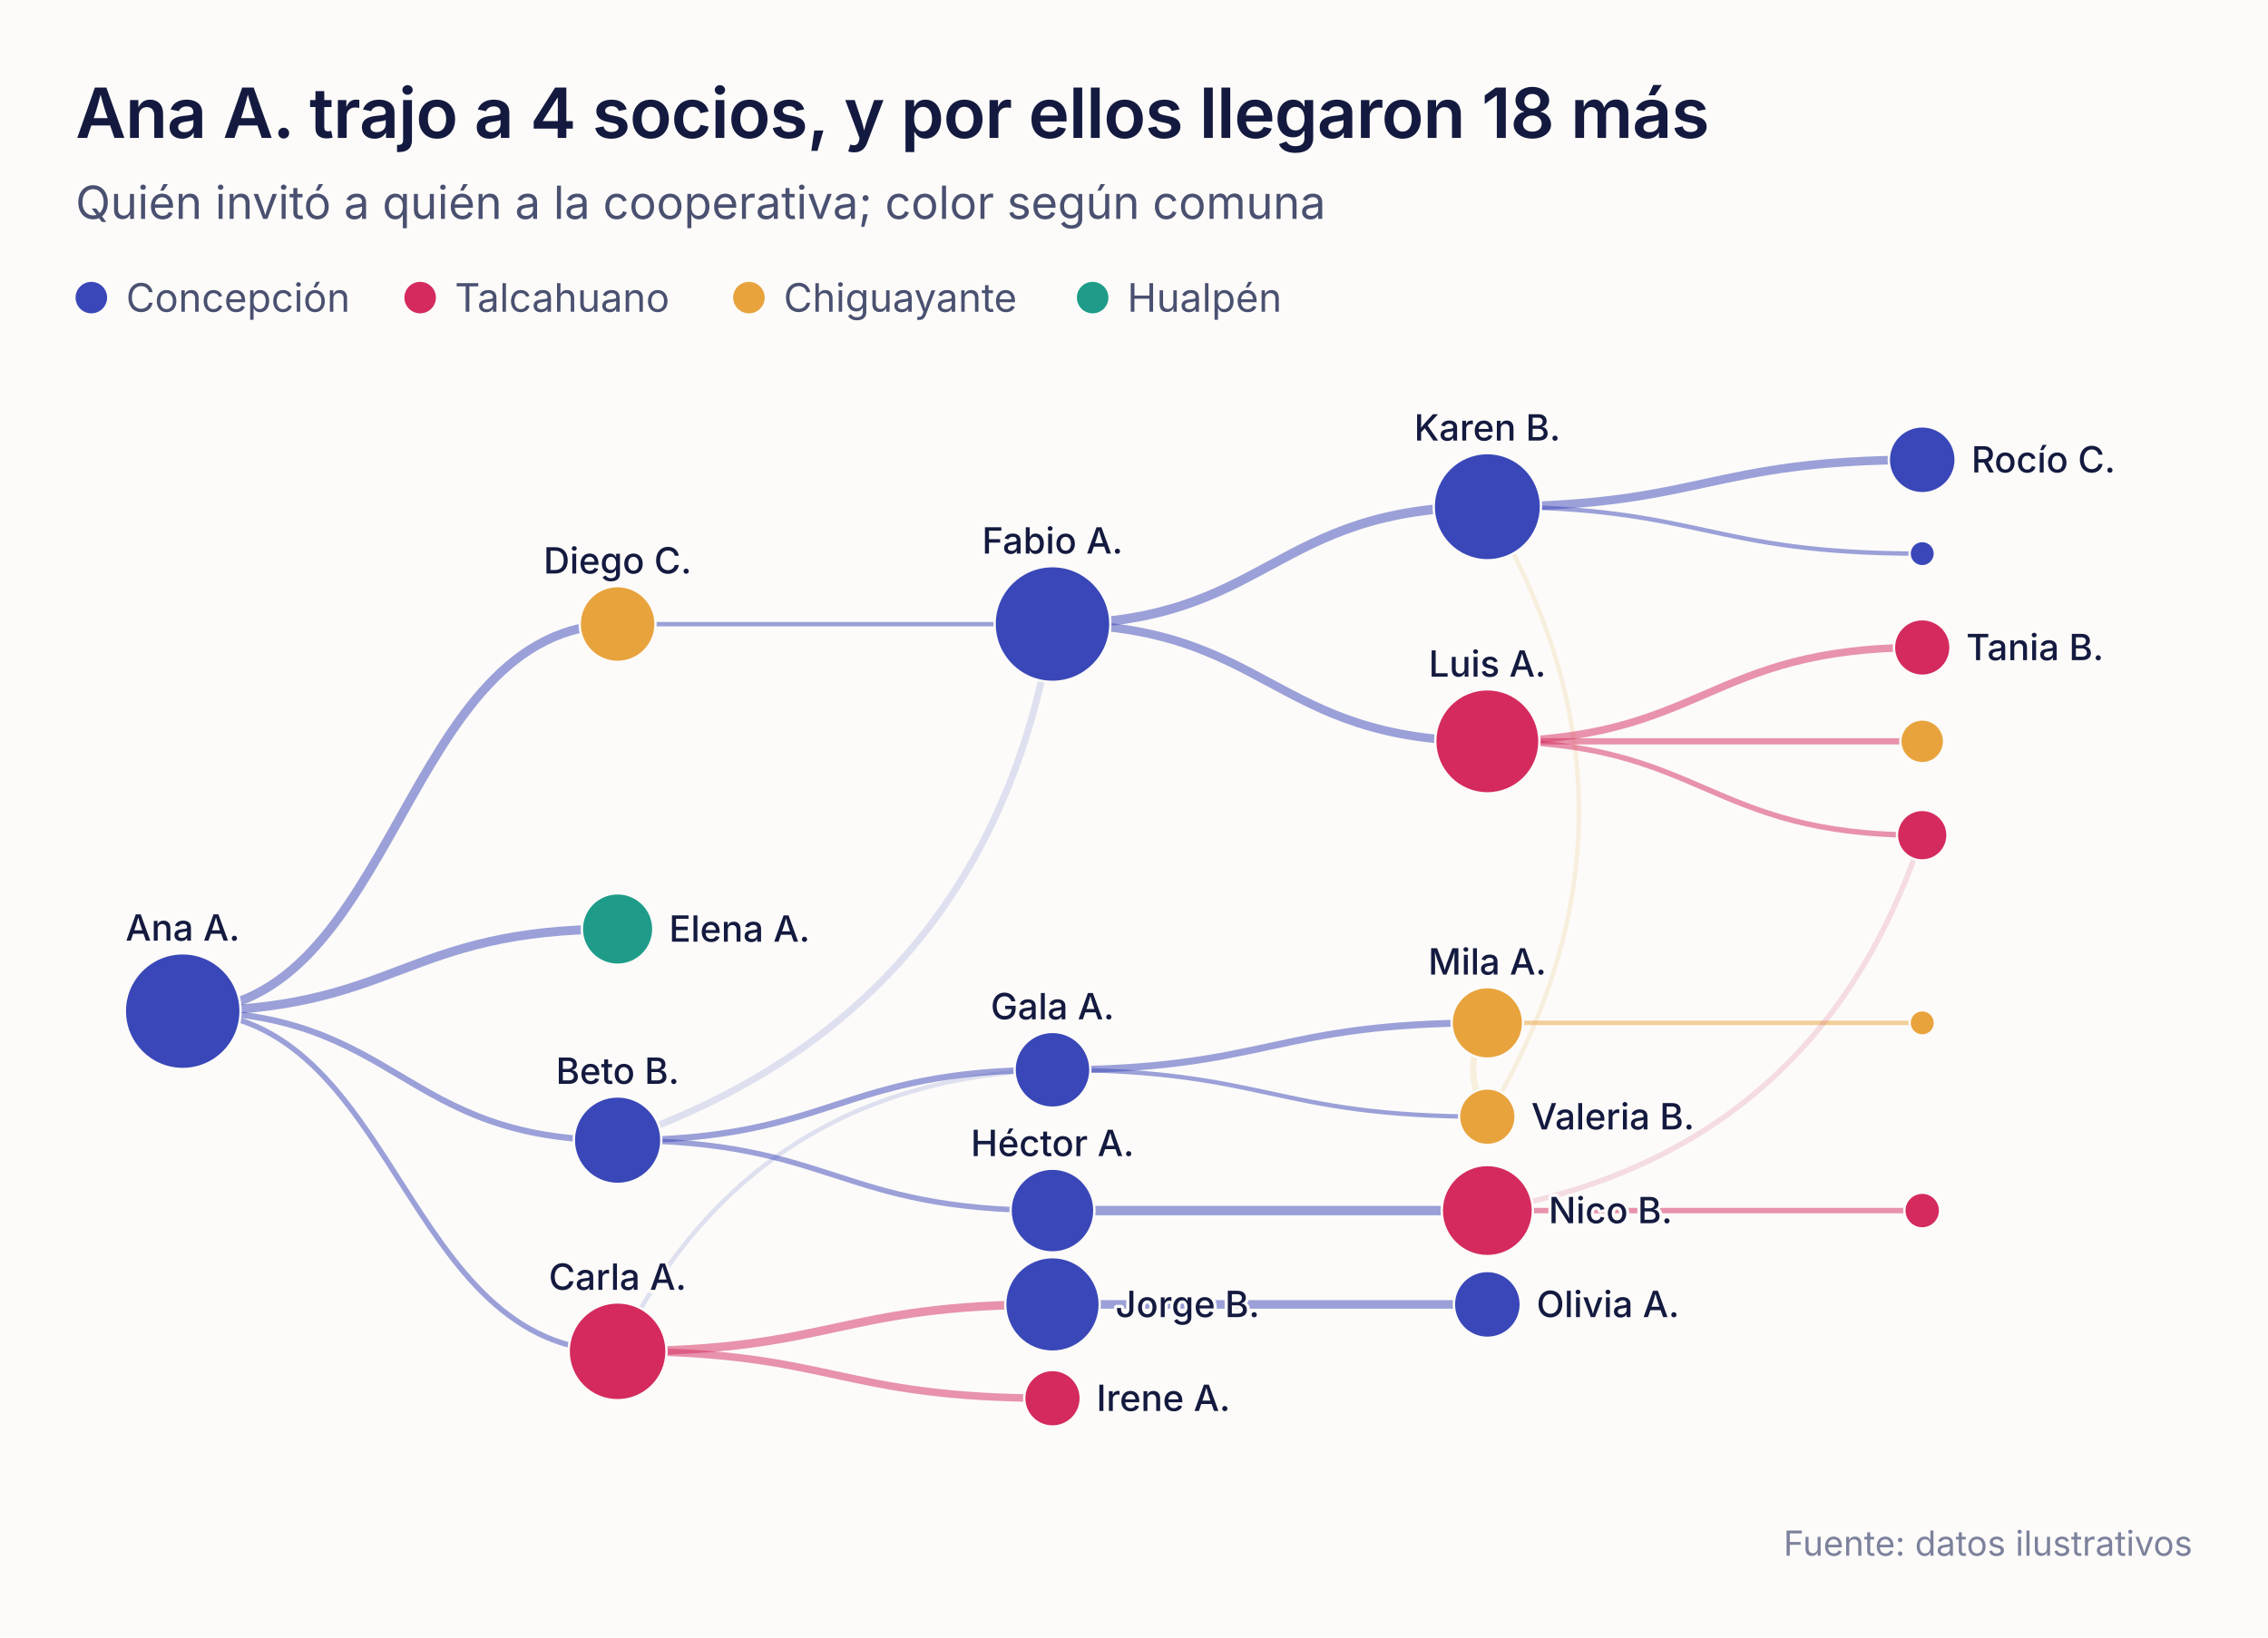
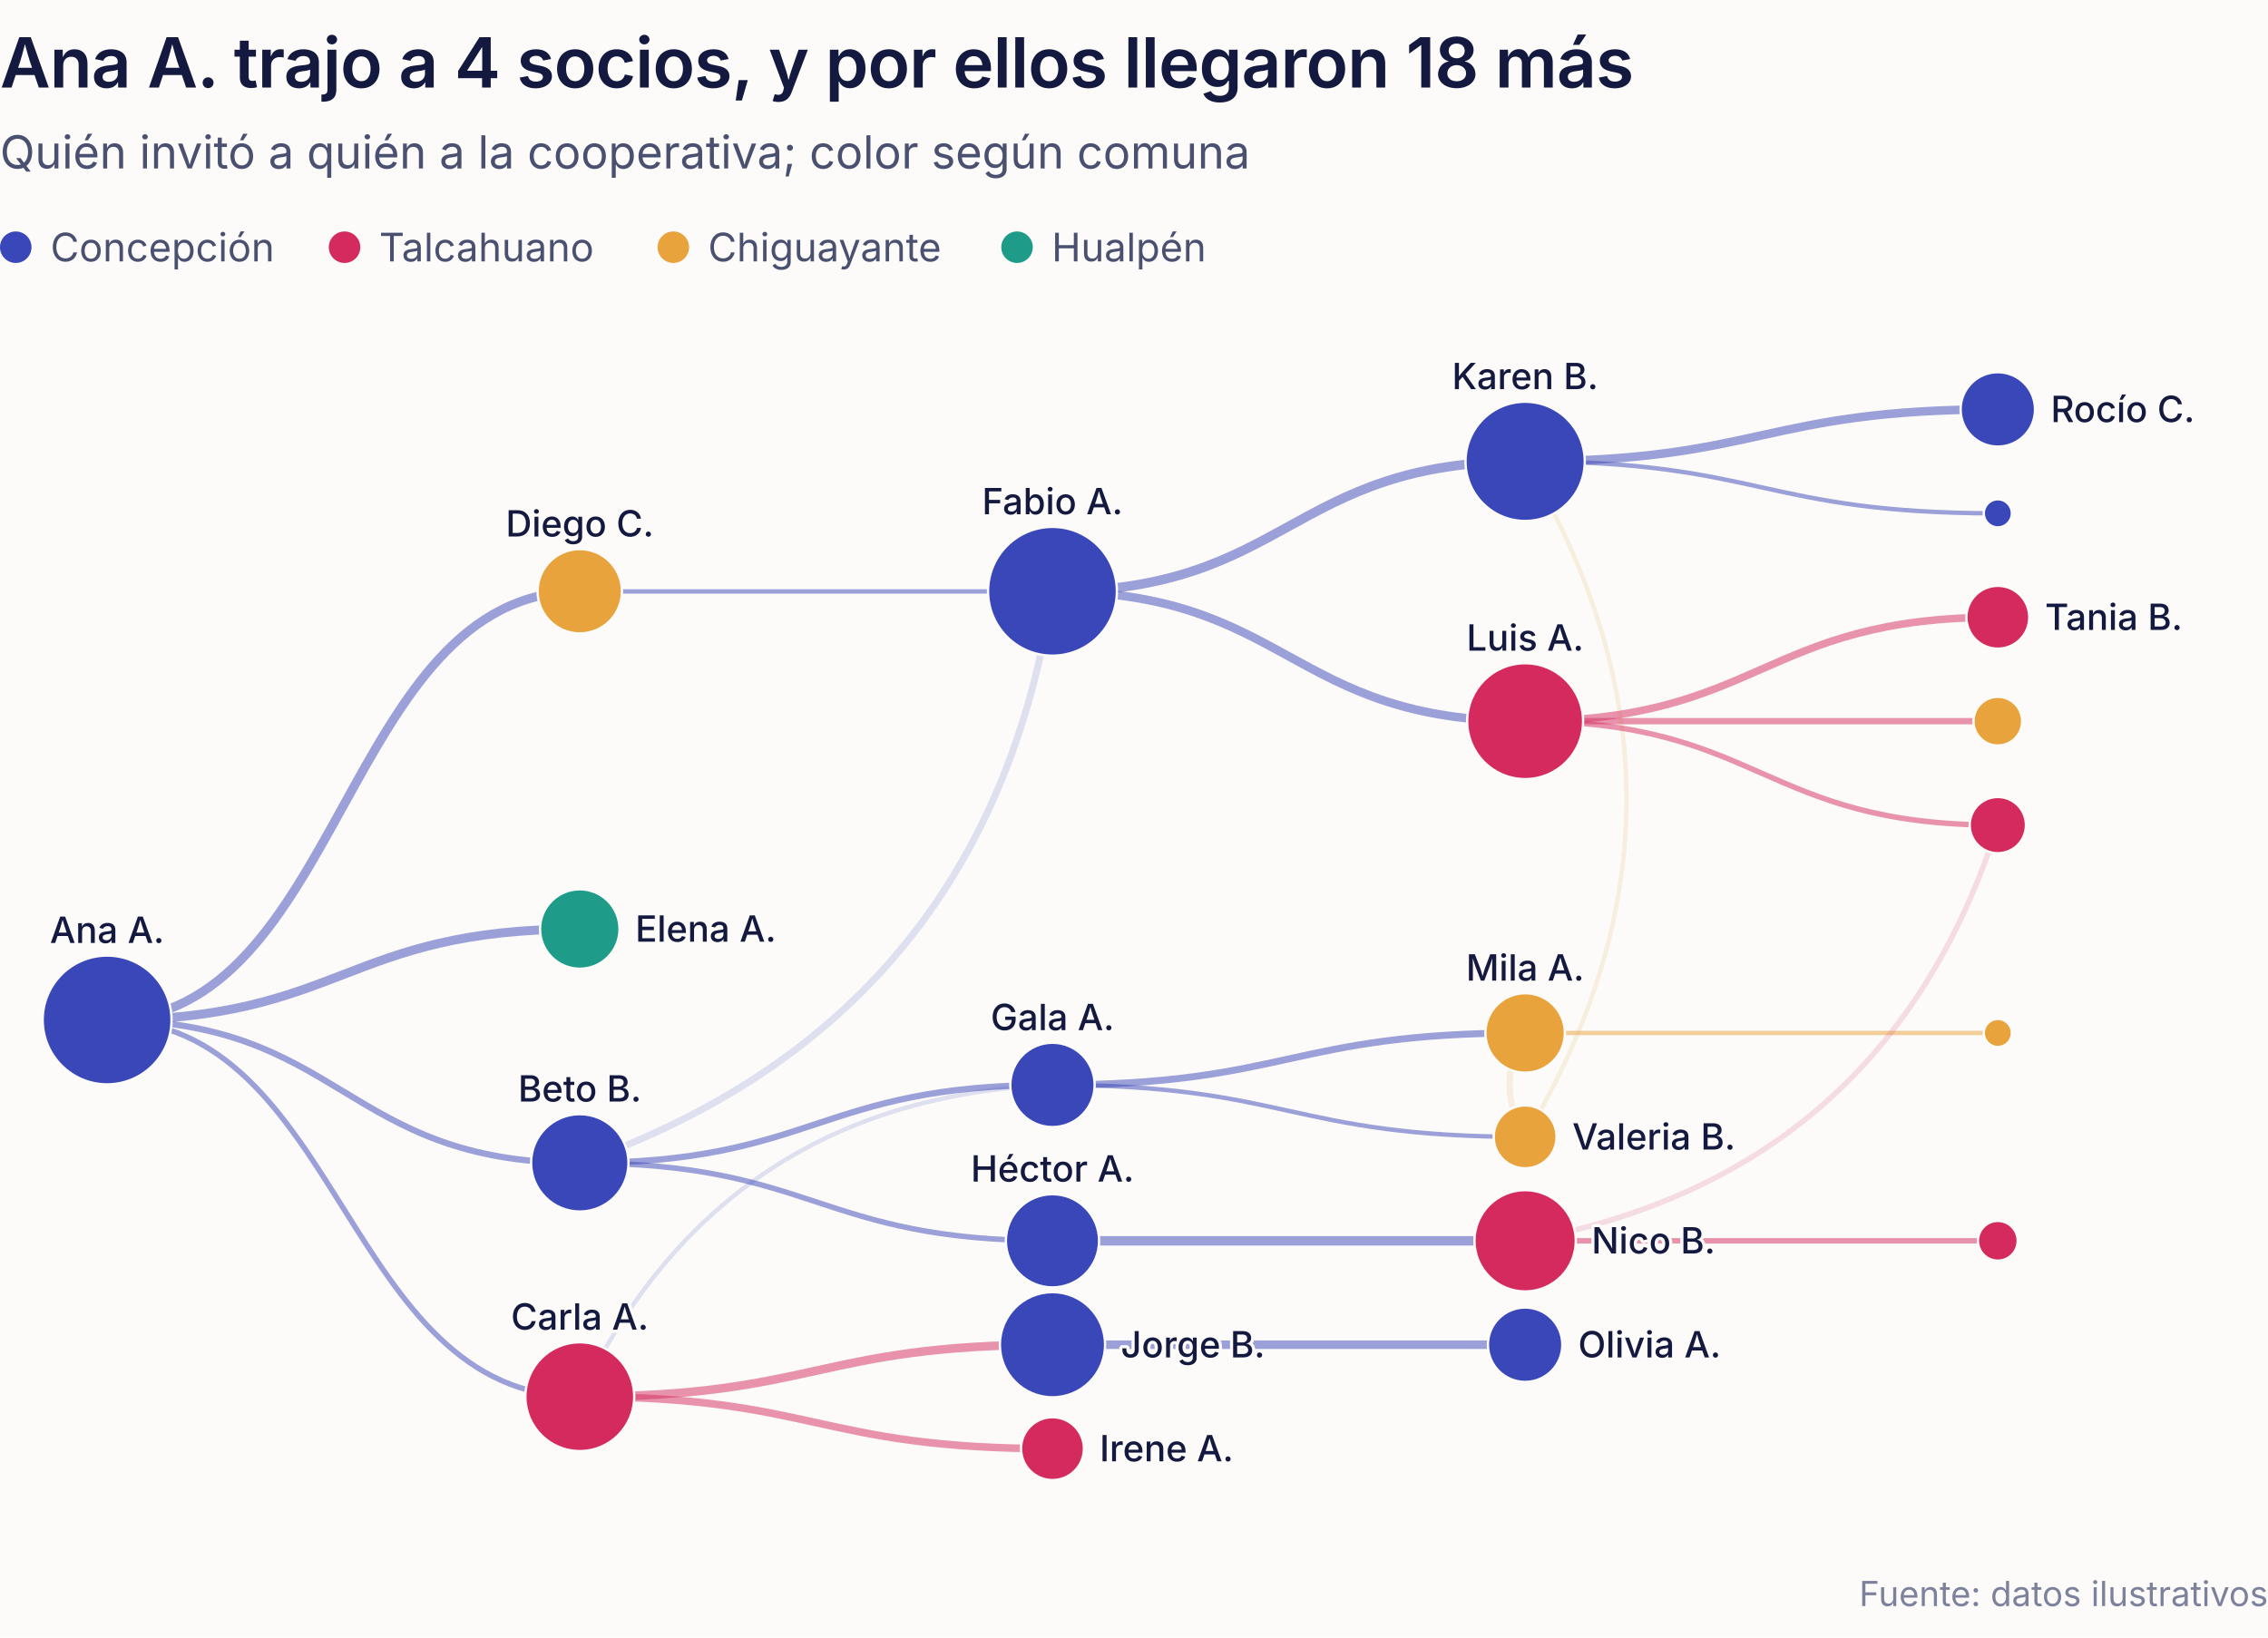
- <svg xmlns="http://www.w3.org/2000/svg" viewBox="0 0 720 520" width="720" height="520" role="img" aria-label="Ana A. trajo a 4 socios, y por ellos llegaron 18 más" aria-describedby="pasuoz16-d" font-family="'Mozilla Text', 'Inter', system-ui, -apple-system, 'Segoe UI', Roboto, sans-serif" class="pa-chart" data-pa-type="network" data-pa-mode="light" data-pa-lang="es" data-pa-top="88" style="max-width:100%;height:auto;font-variant-numeric:lining-nums">
+ <svg xmlns="http://www.w3.org/2000/svg" viewBox="0 0 720 520" width="720" height="520" role="img" aria-label="Ana A. trajo a 4 socios, y por ellos llegaron 18 más" aria-describedby="pasuoz16-d" font-family="'Mozilla Text', 'Inter', system-ui, -apple-system, 'Segoe UI', Roboto, sans-serif" class="pa-chart" data-pa-type="network" data-pa-mode="light" data-pa-lang="es" data-pa-top="72" style="max-width:100%;height:auto;font-variant-numeric:lining-nums">
  <style>.pa-m{transition:opacity .15s ease}.pa-focus .pa-m{opacity:.28}.pa-focus .pa-m.pa-on{opacity:1}@media (prefers-reduced-motion:reduce){.pa-m{transition:none}}.pa-chart:focus-visible{outline:2px solid #3A47B8;outline-offset:2px}.pa-focus .pa-net .pa-m{opacity:.12}.pa-focus .pa-net .pa-m.pa-on{opacity:1}</style>
  <rect width="720" height="520" fill="#FCFBF9" />
  <g class="pa-header">
-     <text x="24" y="43.8" fill="#141A3F" font-size="22" font-weight="600" letter-spacing="-0.01em">Ana A. trajo a 4 socios, y por ellos llegaron 18 más</text>
-     <text x="24" y="69.5" fill="#4A5070" font-size="14.5">Quién invitó a quién a la cooperativa; color según comuna</text>
+     <text x="0" y="27.8" fill="#141A3F" font-size="22" font-weight="600" letter-spacing="-0.01em">Ana A. trajo a 4 socios, y por ellos llegaron 18 más</text>
+     <text x="0" y="53.5" fill="#4A5070" font-size="14.5">Quién invitó a quién a la cooperativa; color según comuna</text>
    <g class="pa-legend">
      <g class="pa-key" data-color="#3A47B8" data-value="Concepción" style="cursor:pointer">
-         <rect x="21" y="85" width="94.38" height="19" rx="4" fill="transparent" />
-         <circle cx="29" cy="94.5" r="5" fill="#3A47B8" />
-         <text x="40" y="99" fill="#4A5070" font-size="12.5">Concepción</text>
+         <rect x="-3" y="69" width="94.38" height="19" rx="4" fill="transparent" />
+         <circle cx="5" cy="78.5" r="5" fill="#3A47B8" />
+         <text x="16" y="83" fill="#4A5070" font-size="12.5">Concepción</text>
      </g>
      <g class="pa-key" data-color="#D42A5E" data-value="Talcahuano" style="cursor:pointer">
-         <rect x="125.38" y="85" width="94.38" height="19" rx="4" fill="transparent" />
-         <circle cx="133.38" cy="94.5" r="5" fill="#D42A5E" />
-         <text x="144.38" y="99" fill="#4A5070" font-size="12.5">Talcahuano</text>
+         <rect x="101.38" y="69" width="94.38" height="19" rx="4" fill="transparent" />
+         <circle cx="109.38" cy="78.5" r="5" fill="#D42A5E" />
+         <text x="120.38" y="83" fill="#4A5070" font-size="12.5">Talcahuano</text>
      </g>
      <g class="pa-key" data-color="#E8A33D" data-value="Chiguayante" style="cursor:pointer">
-         <rect x="229.76" y="85" width="99.11" height="19" rx="4" fill="transparent" />
-         <circle cx="237.76" cy="94.5" r="5" fill="#E8A33D" />
-         <text x="248.76" y="99" fill="#4A5070" font-size="12.5">Chiguayante</text>
+         <rect x="205.76" y="69" width="99.11" height="19" rx="4" fill="transparent" />
+         <circle cx="213.76" cy="78.5" r="5" fill="#E8A33D" />
+         <text x="224.76" y="83" fill="#4A5070" font-size="12.5">Chiguayante</text>
      </g>
      <g class="pa-key" data-color="#1E9C89" data-value="Hualpén" style="cursor:pointer">
-         <rect x="338.87" y="85" width="73.12" height="19" rx="4" fill="transparent" />
-         <circle cx="346.87" cy="94.5" r="5" fill="#1E9C89" />
-         <text x="357.87" y="99" fill="#4A5070" font-size="12.5">Hualpén</text>
+         <rect x="314.87" y="69" width="73.12" height="19" rx="4" fill="transparent" />
+         <circle cx="322.87" cy="78.5" r="5" fill="#1E9C89" />
+         <text x="333.87" y="83" fill="#4A5070" font-size="12.5">Hualpén</text>
      </g>
    </g>
  </g>
  <g class="pa-body">
    <g class="pa-net" data-layout="tree">
      <g class="pa-links" fill="none" stroke-linecap="round" stroke-opacity="0.5" stroke-width="1">
-         <path class="pa-m" d="M472.2,160.9C541.2,160.9 541.2,175.8 610.2,175.8" stroke="#3A47B8" stroke-width="1.4" data-s="Karen B." data-t="Pedro B." data-tip="Karen B. — Pedro B. 1" />
-         <path class="pa-m" d="M472.2,324.8C541.2,324.8 541.2,324.8 610.2,324.8" stroke="#E8A33D" stroke-width="1.4" data-s="Mila A." data-t="Ulises A." data-tip="Mila A. — Ulises A. 1" />
-         <path class="pa-m" d="M334.1,339.7C403.1,339.7 403.1,354.6 472.2,354.6" stroke="#3A47B8" stroke-width="1.4" data-s="Gala A." data-t="Valeria B." data-tip="Gala A. — Valeria B. 1" />
-         <path class="pa-m" d="M472.2,354.6Q530.3,257.8 472.2,160.9" stroke="#E8A33D" stroke-opacity="0.15" stroke-width="1.4" data-s="Valeria B." data-t="Karen B." data-tip="Valeria B. — Karen B. 1" />
-         <path class="pa-m" d="M334.1,339.7Q238.3,343 196.1,429.1" stroke="#3A47B8" stroke-opacity="0.15" stroke-width="1.4" data-s="Gala A." data-t="Carla A." data-tip="Gala A. — Carla A. 1" />
-         <path class="pa-m" d="M334.1,198.2C265.1,198.2 265.1,198.2 196.1,198.2" stroke="#3A47B8" stroke-width="1.4" data-s="Fabio A." data-t="Diego C." data-tip="Fabio A. — Diego C. 1" />
-         <path class="pa-m" d="M58,321.1C127,321.1 127,429.1 196.1,429.1" stroke="#3A47B8" stroke-width="1.73" data-s="Ana A." data-t="Carla A." data-tip="Ana A. — Carla A. 2" />
-         <path class="pa-m" d="M196.1,362.1C265.1,362.1 265.1,384.4 334.1,384.4" stroke="#3A47B8" stroke-width="1.73" data-s="Beto B." data-t="Héctor A." data-tip="Beto B. — Héctor A. 2" />
-         <path class="pa-m" d="M472.2,384.4C541.2,384.4 541.2,384.4 610.2,384.4" stroke="#D42A5E" stroke-width="1.73" data-s="Nico B." data-t="Walter C." data-tip="Nico B. — Walter C. 2" />
-         <path class="pa-m" d="M472.2,384.4Q577,366.2 610.2,265.2" stroke="#D42A5E" stroke-opacity="0.15" stroke-width="1.73" data-s="Nico B." data-t="Ximena A." data-tip="Nico B. — Ximena A. 2" />
-         <path class="pa-m" d="M472.2,235.4C541.2,235.4 541.2,265.2 610.2,265.2" stroke="#D42A5E" stroke-width="1.73" data-s="Luis A." data-t="Ximena A." data-tip="Luis A. — Ximena A. 2" />
-         <path class="pa-m" d="M58,321.1C127,321.1 127,362.1 196.1,362.1" stroke="#3A47B8" stroke-width="1.99" data-s="Ana A." data-t="Beto B." data-tip="Ana A. — Beto B. 3" />
-         <path class="pa-m" d="M196.1,362.1C265.1,362.1 265.1,339.7 334.1,339.7" stroke="#3A47B8" stroke-width="1.99" data-s="Beto B." data-t="Gala A." data-tip="Beto B. — Gala A. 3" />
-         <path class="pa-m" d="M472.2,235.4C541.2,235.4 541.2,235.4 610.2,235.4" stroke="#D42A5E" stroke-width="1.99" data-s="Luis A." data-t="Samuel B." data-tip="Luis A. — Samuel B. 3" />
-         <path class="pa-m" d="M472.2,324.8Q463.2,339.7 472.2,354.6" stroke="#E8A33D" stroke-opacity="0.15" stroke-width="1.99" data-s="Mila A." data-t="Valeria B." data-tip="Mila A. — Valeria B. 3" />
-         <path class="pa-m" d="M196.1,362.1Q314.3,321.5 334.1,198.2" stroke="#3A47B8" stroke-opacity="0.15" stroke-width="2.2" data-s="Beto B." data-t="Fabio A." data-tip="Beto B. — Fabio A. 4" />
-         <path class="pa-m" d="M334.1,339.7C403.1,339.7 403.1,324.8 472.2,324.8" stroke="#3A47B8" stroke-width="2.2" data-s="Gala A." data-t="Mila A." data-tip="Gala A. — Mila A. 4" />
-         <path class="pa-m" d="M196.1,429.1C265.1,429.1 265.1,444 334.1,444" stroke="#D42A5E" stroke-width="2.39" data-s="Carla A." data-t="Irene A." data-tip="Carla A. — Irene A. 5" />
-         <path class="pa-m" d="M472.2,235.4C541.2,235.4 541.2,205.6 610.2,205.6" stroke="#D42A5E" stroke-width="2.39" data-s="Luis A." data-t="Tania B." data-tip="Luis A. — Tania B. 5" />
-         <path class="pa-m" d="M196.1,429.1C265.1,429.1 265.1,414.2 334.1,414.2" stroke="#D42A5E" stroke-width="2.72" data-s="Carla A." data-t="Jorge B." data-tip="Carla A. — Jorge B. 7" />
-         <path class="pa-m" d="M334.1,198.2C403.1,198.2 403.1,235.4 472.2,235.4" stroke="#3A47B8" stroke-width="2.72" data-s="Fabio A." data-t="Luis A." data-tip="Fabio A. — Luis A. 7" />
-         <path class="pa-m" d="M334.1,414.2C403.1,414.2 403.1,414.2 472.2,414.2" stroke="#3A47B8" stroke-width="2.72" data-s="Jorge B." data-t="Olivia A." data-tip="Jorge B. — Olivia A. 7" />
-         <path class="pa-m" d="M472.2,160.9C541.2,160.9 541.2,146 610.2,146" stroke="#3A47B8" stroke-width="2.72" data-s="Karen B." data-t="Rocío C." data-tip="Karen B. — Rocío C. 7" />
-         <path class="pa-m" d="M58,321.1C127,321.1 127,198.2 196.1,198.2" stroke="#3A47B8" stroke-width="2.86" data-s="Ana A." data-t="Diego C." data-tip="Ana A. — Diego C. 8" />
-         <path class="pa-m" d="M58,321.1C127,321.1 127,295 196.1,295" stroke="#3A47B8" stroke-width="2.86" data-s="Ana A." data-t="Elena A." data-tip="Ana A. — Elena A. 8" />
-         <path class="pa-m" d="M334.1,198.2C403.1,198.2 403.1,160.9 472.2,160.9" stroke="#3A47B8" stroke-width="3" data-s="Fabio A." data-t="Karen B." data-tip="Fabio A. — Karen B. 9" />
-         <path class="pa-m" d="M334.1,384.4C403.1,384.4 403.1,384.4 472.2,384.4" stroke="#3A47B8" stroke-width="3" data-s="Héctor A." data-t="Nico B." data-tip="Héctor A. — Nico B. 9" />
+         <path class="pa-m" d="M484.2,146.5C559.2,146.5 559.2,163 634.2,163" stroke="#3A47B8" stroke-width="1.4" data-s="Karen B." data-t="Pedro B." data-tip="Karen B. — Pedro B. 1" />
+         <path class="pa-m" d="M484.2,328C559.2,328 559.2,328 634.2,328" stroke="#E8A33D" stroke-width="1.4" data-s="Mila A." data-t="Ulises A." data-tip="Mila A. — Ulises A. 1" />
+         <path class="pa-m" d="M334.1,344.5C409.1,344.5 409.1,361 484.2,361" stroke="#3A47B8" stroke-width="1.4" data-s="Gala A." data-t="Valeria B." data-tip="Gala A. — Valeria B. 1" />
+         <path class="pa-m" d="M484.2,361Q548.5,253.8 484.2,146.5" stroke="#E8A33D" stroke-opacity="0.15" stroke-width="1.4" data-s="Valeria B." data-t="Karen B." data-tip="Valeria B. — Karen B. 1" />
+         <path class="pa-m" d="M334.1,344.5Q229.4,349 184.1,443.5" stroke="#3A47B8" stroke-opacity="0.15" stroke-width="1.4" data-s="Gala A." data-t="Carla A." data-tip="Gala A. — Carla A. 1" />
+         <path class="pa-m" d="M334.1,187.8C259.1,187.8 259.1,187.8 184.1,187.8" stroke="#3A47B8" stroke-width="1.4" data-s="Fabio A." data-t="Diego C." data-tip="Fabio A. — Diego C. 1" />
+         <path class="pa-m" d="M34,323.9C109,323.9 109,443.5 184.1,443.5" stroke="#3A47B8" stroke-width="1.73" data-s="Ana A." data-t="Carla A." data-tip="Ana A. — Carla A. 2" />
+         <path class="pa-m" d="M184.1,369.3C259.1,369.3 259.1,394 334.1,394" stroke="#3A47B8" stroke-width="1.73" data-s="Beto B." data-t="Héctor A." data-tip="Beto B. — Héctor A. 2" />
+         <path class="pa-m" d="M484.2,394C559.2,394 559.2,394 634.2,394" stroke="#D42A5E" stroke-width="1.73" data-s="Nico B." data-t="Walter C." data-tip="Nico B. — Walter C. 2" />
+         <path class="pa-m" d="M484.2,394Q598.8,373 634.2,262" stroke="#D42A5E" stroke-opacity="0.15" stroke-width="1.73" data-s="Nico B." data-t="Ximena A." data-tip="Nico B. — Ximena A. 2" />
+         <path class="pa-m" d="M484.2,229C559.2,229 559.2,262 634.2,262" stroke="#D42A5E" stroke-width="1.73" data-s="Luis A." data-t="Ximena A." data-tip="Luis A. — Ximena A. 2" />
+         <path class="pa-m" d="M34,323.9C109,323.9 109,369.3 184.1,369.3" stroke="#3A47B8" stroke-width="1.99" data-s="Ana A." data-t="Beto B." data-tip="Ana A. — Beto B. 3" />
+         <path class="pa-m" d="M184.1,369.3C259.1,369.3 259.1,344.5 334.1,344.5" stroke="#3A47B8" stroke-width="1.99" data-s="Beto B." data-t="Gala A." data-tip="Beto B. — Gala A. 3" />
+         <path class="pa-m" d="M484.2,229C559.2,229 559.2,229 634.2,229" stroke="#D42A5E" stroke-width="1.99" data-s="Luis A." data-t="Samuel B." data-tip="Luis A. — Samuel B. 3" />
+         <path class="pa-m" d="M484.2,328Q474.3,344.5 484.2,361" stroke="#E8A33D" stroke-opacity="0.15" stroke-width="1.99" data-s="Mila A." data-t="Valeria B." data-tip="Mila A. — Valeria B. 3" />
+         <path class="pa-m" d="M184.1,369.3Q313.5,323.5 334.1,187.8" stroke="#3A47B8" stroke-opacity="0.15" stroke-width="2.2" data-s="Beto B." data-t="Fabio A." data-tip="Beto B. — Fabio A. 4" />
+         <path class="pa-m" d="M334.1,344.5C409.1,344.5 409.1,328 484.2,328" stroke="#3A47B8" stroke-width="2.2" data-s="Gala A." data-t="Mila A." data-tip="Gala A. — Mila A. 4" />
+         <path class="pa-m" d="M184.1,443.5C259.1,443.5 259.1,460 334.1,460" stroke="#D42A5E" stroke-width="2.39" data-s="Carla A." data-t="Irene A." data-tip="Carla A. — Irene A. 5" />
+         <path class="pa-m" d="M484.2,229C559.2,229 559.2,196 634.2,196" stroke="#D42A5E" stroke-width="2.39" data-s="Luis A." data-t="Tania B." data-tip="Luis A. — Tania B. 5" />
+         <path class="pa-m" d="M184.1,443.5C259.1,443.5 259.1,427 334.1,427" stroke="#D42A5E" stroke-width="2.72" data-s="Carla A." data-t="Jorge B." data-tip="Carla A. — Jorge B. 7" />
+         <path class="pa-m" d="M334.1,187.8C409.1,187.8 409.1,229 484.2,229" stroke="#3A47B8" stroke-width="2.72" data-s="Fabio A." data-t="Luis A." data-tip="Fabio A. — Luis A. 7" />
+         <path class="pa-m" d="M334.1,427C409.1,427 409.1,427 484.2,427" stroke="#3A47B8" stroke-width="2.72" data-s="Jorge B." data-t="Olivia A." data-tip="Jorge B. — Olivia A. 7" />
+         <path class="pa-m" d="M484.2,146.5C559.2,146.5 559.2,130 634.2,130" stroke="#3A47B8" stroke-width="2.72" data-s="Karen B." data-t="Rocío C." data-tip="Karen B. — Rocío C. 7" />
+         <path class="pa-m" d="M34,323.9C109,323.9 109,187.8 184.1,187.8" stroke="#3A47B8" stroke-width="2.86" data-s="Ana A." data-t="Diego C." data-tip="Ana A. — Diego C. 8" />
+         <path class="pa-m" d="M34,323.9C109,323.9 109,295 184.1,295" stroke="#3A47B8" stroke-width="2.86" data-s="Ana A." data-t="Elena A." data-tip="Ana A. — Elena A. 8" />
+         <path class="pa-m" d="M334.1,187.8C409.1,187.8 409.1,146.5 484.2,146.5" stroke="#3A47B8" stroke-width="3" data-s="Fabio A." data-t="Karen B." data-tip="Fabio A. — Karen B. 9" />
+         <path class="pa-m" d="M334.1,394C409.1,394 409.1,394 484.2,394" stroke="#3A47B8" stroke-width="3" data-s="Héctor A." data-t="Nico B." data-tip="Héctor A. — Nico B. 9" />
      </g>
      <g class="pa-nodes">
-         <circle class="pa-m" cx="58" cy="321.08" r="18.37" fill="#3A47B8" stroke="#FCFBF9" stroke-width="0.75" data-tip="Ana A. Concepción Conexiones: 4 Grado ponderado: 21" data-node="Ana A." style="cursor:pointer" />
-         <circle class="pa-m" cx="334.12" cy="198.15" r="18.37" fill="#3A47B8" stroke="#FCFBF9" stroke-width="0.75" data-tip="Fabio A. Concepción Conexiones: 4 Grado ponderado: 21" data-node="Fabio A." style="cursor:pointer" />
-         <circle class="pa-m" cx="472.17" cy="160.9" r="17.01" fill="#3A47B8" stroke="#FCFBF9" stroke-width="0.75" data-tip="Karen B. Concepción Conexiones: 4 Grado ponderado: 18" data-node="Karen B." style="cursor:pointer" />
-         <circle class="pa-m" cx="472.17" cy="235.4" r="16.53" fill="#D42A5E" stroke="#FCFBF9" stroke-width="0.75" data-tip="Luis A. Talcahuano Conexiones: 4 Grado ponderado: 17" data-node="Luis A." style="cursor:pointer" />
-         <circle class="pa-m" cx="196.06" cy="429.1" r="15.53" fill="#D42A5E" stroke="#FCFBF9" stroke-width="0.75" data-tip="Carla A. Talcahuano Conexiones: 4 Grado ponderado: 15" data-node="Carla A." style="cursor:pointer" />
-         <circle class="pa-m" cx="334.12" cy="414.2" r="15" fill="#3A47B8" stroke="#FCFBF9" stroke-width="0.75" data-tip="Jorge B. Concepción Conexiones: 2 Grado ponderado: 14" data-node="Jorge B." style="cursor:pointer" />
-         <circle class="pa-m" cx="472.17" cy="384.4" r="14.46" fill="#D42A5E" stroke="#FCFBF9" stroke-width="0.75" data-tip="Nico B. Talcahuano Conexiones: 3 Grado ponderado: 13" data-node="Nico B." style="cursor:pointer" />
-         <circle class="pa-m" cx="196.06" cy="362.05" r="13.89" fill="#3A47B8" stroke="#FCFBF9" stroke-width="0.75" data-tip="Beto B. Concepción Conexiones: 4 Grado ponderado: 12" data-node="Beto B." style="cursor:pointer" />
-         <circle class="pa-m" cx="334.12" cy="384.4" r="13.3" fill="#3A47B8" stroke="#FCFBF9" stroke-width="0.75" data-tip="Héctor A. Concepción Conexiones: 2 Grado ponderado: 11" data-node="Héctor A." style="cursor:pointer" />
-         <circle class="pa-m" cx="196.06" cy="198.15" r="12.03" fill="#E8A33D" stroke="#FCFBF9" stroke-width="0.75" data-tip="Diego C. Chiguayante Conexiones: 2 Grado ponderado: 9" data-node="Diego C." style="cursor:pointer" />
-         <circle class="pa-m" cx="334.12" cy="339.7" r="12.03" fill="#3A47B8" stroke="#FCFBF9" stroke-width="0.75" data-tip="Gala A. Concepción Conexiones: 4 Grado ponderado: 9" data-node="Gala A." style="cursor:pointer" />
-         <circle class="pa-m" cx="196.06" cy="295" r="11.34" fill="#1E9C89" stroke="#FCFBF9" stroke-width="0.75" data-tip="Elena A. Hualpén Conexiones: 1 Grado ponderado: 8" data-node="Elena A." style="cursor:pointer" />
-         <circle class="pa-m" cx="472.17" cy="324.8" r="11.34" fill="#E8A33D" stroke="#FCFBF9" stroke-width="0.75" data-tip="Mila A. Chiguayante Conexiones: 3 Grado ponderado: 8" data-node="Mila A." style="cursor:pointer" />
-         <circle class="pa-m" cx="472.17" cy="414.2" r="10.61" fill="#3A47B8" stroke="#FCFBF9" stroke-width="0.75" data-tip="Olivia A. Concepción Conexiones: 1 Grado ponderado: 7" data-node="Olivia A." style="cursor:pointer" />
-         <circle class="pa-m" cx="610.23" cy="146" r="10.61" fill="#3A47B8" stroke="#FCFBF9" stroke-width="0.75" data-tip="Rocío C. Concepción Conexiones: 1 Grado ponderado: 7" data-node="Rocío C." style="cursor:pointer" />
-         <circle class="pa-m" cx="334.12" cy="444" r="8.97" fill="#D42A5E" stroke="#FCFBF9" stroke-width="0.75" data-tip="Irene A. Talcahuano Conexiones: 1 Grado ponderado: 5" data-node="Irene A." style="cursor:pointer" />
-         <circle class="pa-m" cx="610.23" cy="205.6" r="8.97" fill="#D42A5E" stroke="#FCFBF9" stroke-width="0.75" data-tip="Tania B. Talcahuano Conexiones: 1 Grado ponderado: 5" data-node="Tania B." style="cursor:pointer" />
-         <circle class="pa-m" cx="472.17" cy="354.6" r="8.97" fill="#E8A33D" stroke="#FCFBF9" stroke-width="0.75" data-tip="Valeria B. Chiguayante Conexiones: 3 Grado ponderado: 5" data-node="Valeria B." style="cursor:pointer" />
-         <circle class="pa-m" cx="610.23" cy="265.2" r="8.02" fill="#D42A5E" stroke="#FCFBF9" stroke-width="0.75" data-tip="Ximena A. Talcahuano Conexiones: 2 Grado ponderado: 4" data-node="Ximena A." style="cursor:pointer" />
-         <circle class="pa-m" cx="610.23" cy="235.4" r="6.94" fill="#E8A33D" stroke="#FCFBF9" stroke-width="0.75" data-tip="Samuel B. Chiguayante Conexiones: 1 Grado ponderado: 3" data-node="Samuel B." style="cursor:pointer" />
-         <circle class="pa-m" cx="610.23" cy="384.4" r="5.67" fill="#D42A5E" stroke="#FCFBF9" stroke-width="0.75" data-tip="Walter C. Talcahuano Conexiones: 1 Grado ponderado: 2" data-node="Walter C." style="cursor:pointer" />
-         <circle class="pa-m" cx="610.23" cy="175.8" r="4.01" fill="#3A47B8" stroke="#FCFBF9" stroke-width="0.75" data-tip="Pedro B. Concepción Conexiones: 1 Grado ponderado: 1" data-node="Pedro B." style="cursor:pointer" />
-         <circle class="pa-m" cx="610.23" cy="324.8" r="4.01" fill="#E8A33D" stroke="#FCFBF9" stroke-width="0.75" data-tip="Ulises A. Chiguayante Conexiones: 1 Grado ponderado: 1" data-node="Ulises A." style="cursor:pointer" />
+         <circle class="pa-m" cx="34" cy="323.88" r="20.45" fill="#3A47B8" stroke="#FCFBF9" stroke-width="0.75" data-tip="Ana A. Concepción Conexiones: 4 Grado ponderado: 21" data-node="Ana A." style="cursor:pointer" />
+         <circle class="pa-m" cx="334.12" cy="187.75" r="20.45" fill="#3A47B8" stroke="#FCFBF9" stroke-width="0.75" data-tip="Fabio A. Concepción Conexiones: 4 Grado ponderado: 21" data-node="Fabio A." style="cursor:pointer" />
+         <circle class="pa-m" cx="484.17" cy="146.5" r="18.93" fill="#3A47B8" stroke="#FCFBF9" stroke-width="0.75" data-tip="Karen B. Concepción Conexiones: 4 Grado ponderado: 18" data-node="Karen B." style="cursor:pointer" />
+         <circle class="pa-m" cx="484.17" cy="229" r="18.4" fill="#D42A5E" stroke="#FCFBF9" stroke-width="0.75" data-tip="Luis A. Talcahuano Conexiones: 4 Grado ponderado: 17" data-node="Luis A." style="cursor:pointer" />
+         <circle class="pa-m" cx="184.06" cy="443.5" r="17.28" fill="#D42A5E" stroke="#FCFBF9" stroke-width="0.75" data-tip="Carla A. Talcahuano Conexiones: 4 Grado ponderado: 15" data-node="Carla A." style="cursor:pointer" />
+         <circle class="pa-m" cx="334.12" cy="427" r="16.7" fill="#3A47B8" stroke="#FCFBF9" stroke-width="0.75" data-tip="Jorge B. Concepción Conexiones: 2 Grado ponderado: 14" data-node="Jorge B." style="cursor:pointer" />
+         <circle class="pa-m" cx="484.17" cy="394" r="16.09" fill="#D42A5E" stroke="#FCFBF9" stroke-width="0.75" data-tip="Nico B. Talcahuano Conexiones: 3 Grado ponderado: 13" data-node="Nico B." style="cursor:pointer" />
+         <circle class="pa-m" cx="184.06" cy="369.25" r="15.46" fill="#3A47B8" stroke="#FCFBF9" stroke-width="0.75" data-tip="Beto B. Concepción Conexiones: 4 Grado ponderado: 12" data-node="Beto B." style="cursor:pointer" />
+         <circle class="pa-m" cx="334.12" cy="394" r="14.8" fill="#3A47B8" stroke="#FCFBF9" stroke-width="0.75" data-tip="Héctor A. Concepción Conexiones: 2 Grado ponderado: 11" data-node="Héctor A." style="cursor:pointer" />
+         <circle class="pa-m" cx="184.06" cy="187.75" r="13.39" fill="#E8A33D" stroke="#FCFBF9" stroke-width="0.75" data-tip="Diego C. Chiguayante Conexiones: 2 Grado ponderado: 9" data-node="Diego C." style="cursor:pointer" />
+         <circle class="pa-m" cx="334.12" cy="344.5" r="13.39" fill="#3A47B8" stroke="#FCFBF9" stroke-width="0.75" data-tip="Gala A. Concepción Conexiones: 4 Grado ponderado: 9" data-node="Gala A." style="cursor:pointer" />
+         <circle class="pa-m" cx="184.06" cy="295" r="12.62" fill="#1E9C89" stroke="#FCFBF9" stroke-width="0.75" data-tip="Elena A. Hualpén Conexiones: 1 Grado ponderado: 8" data-node="Elena A." style="cursor:pointer" />
+         <circle class="pa-m" cx="484.17" cy="328" r="12.62" fill="#E8A33D" stroke="#FCFBF9" stroke-width="0.75" data-tip="Mila A. Chiguayante Conexiones: 3 Grado ponderado: 8" data-node="Mila A." style="cursor:pointer" />
+         <circle class="pa-m" cx="484.17" cy="427" r="11.81" fill="#3A47B8" stroke="#FCFBF9" stroke-width="0.75" data-tip="Olivia A. Concepción Conexiones: 1 Grado ponderado: 7" data-node="Olivia A." style="cursor:pointer" />
+         <circle class="pa-m" cx="634.23" cy="130" r="11.81" fill="#3A47B8" stroke="#FCFBF9" stroke-width="0.75" data-tip="Rocío C. Concepción Conexiones: 1 Grado ponderado: 7" data-node="Rocío C." style="cursor:pointer" />
+         <circle class="pa-m" cx="334.12" cy="460" r="9.98" fill="#D42A5E" stroke="#FCFBF9" stroke-width="0.75" data-tip="Irene A. Talcahuano Conexiones: 1 Grado ponderado: 5" data-node="Irene A." style="cursor:pointer" />
+         <circle class="pa-m" cx="634.23" cy="196" r="9.98" fill="#D42A5E" stroke="#FCFBF9" stroke-width="0.75" data-tip="Tania B. Talcahuano Conexiones: 1 Grado ponderado: 5" data-node="Tania B." style="cursor:pointer" />
+         <circle class="pa-m" cx="484.17" cy="361" r="9.98" fill="#E8A33D" stroke="#FCFBF9" stroke-width="0.75" data-tip="Valeria B. Chiguayante Conexiones: 3 Grado ponderado: 5" data-node="Valeria B." style="cursor:pointer" />
+         <circle class="pa-m" cx="634.23" cy="262" r="8.93" fill="#D42A5E" stroke="#FCFBF9" stroke-width="0.75" data-tip="Ximena A. Talcahuano Conexiones: 2 Grado ponderado: 4" data-node="Ximena A." style="cursor:pointer" />
+         <circle class="pa-m" cx="634.23" cy="229" r="7.73" fill="#E8A33D" stroke="#FCFBF9" stroke-width="0.75" data-tip="Samuel B. Chiguayante Conexiones: 1 Grado ponderado: 3" data-node="Samuel B." style="cursor:pointer" />
+         <circle class="pa-m" cx="634.23" cy="394" r="6.31" fill="#D42A5E" stroke="#FCFBF9" stroke-width="0.75" data-tip="Walter C. Talcahuano Conexiones: 1 Grado ponderado: 2" data-node="Walter C." style="cursor:pointer" />
+         <circle class="pa-m" cx="634.23" cy="163" r="4.46" fill="#3A47B8" stroke="#FCFBF9" stroke-width="0.75" data-tip="Pedro B. Concepción Conexiones: 1 Grado ponderado: 1" data-node="Pedro B." style="cursor:pointer" />
+         <circle class="pa-m" cx="634.23" cy="328" r="4.46" fill="#E8A33D" stroke="#FCFBF9" stroke-width="0.75" data-tip="Ulises A. Chiguayante Conexiones: 1 Grado ponderado: 1" data-node="Ulises A." style="cursor:pointer" />
      </g>
      <g class="pa-labels">
-         <text x="58" y="298.7" text-anchor="middle" fill="#141A3F" font-size="11.5" font-weight="500" stroke="#FCFBF9" stroke-width="2" paint-order="stroke" stroke-linejoin="round" data-node="Ana A.">Ana A.</text>
-         <text x="334.12" y="175.78" text-anchor="middle" fill="#141A3F" font-size="11.5" font-weight="500" stroke="#FCFBF9" stroke-width="2" paint-order="stroke" stroke-linejoin="round" data-node="Fabio A.">Fabio A.</text>
-         <text x="472.17" y="139.89" text-anchor="middle" fill="#141A3F" font-size="11.5" font-weight="500" stroke="#FCFBF9" stroke-width="2" paint-order="stroke" stroke-linejoin="round" data-node="Karen B.">Karen B.</text>
-         <text x="472.17" y="214.87" text-anchor="middle" fill="#141A3F" font-size="11.5" font-weight="500" stroke="#FCFBF9" stroke-width="2" paint-order="stroke" stroke-linejoin="round" data-node="Luis A.">Luis A.</text>
-         <text x="196.06" y="409.57" text-anchor="middle" fill="#141A3F" font-size="11.5" font-weight="500" stroke="#FCFBF9" stroke-width="2" paint-order="stroke" stroke-linejoin="round" data-node="Carla A.">Carla A.</text>
-         <text x="354.12" y="418.23" text-anchor="start" fill="#141A3F" font-size="11.5" font-weight="500" stroke="#FCFBF9" stroke-width="2" paint-order="stroke" stroke-linejoin="round" data-node="Jorge B.">Jorge B.</text>
-         <text x="491.63" y="388.42" text-anchor="start" fill="#141A3F" font-size="11.5" font-weight="500" stroke="#FCFBF9" stroke-width="2" paint-order="stroke" stroke-linejoin="round" data-node="Nico B.">Nico B.</text>
-         <text x="196.06" y="344.16" text-anchor="middle" fill="#141A3F" font-size="11.5" font-weight="500" stroke="#FCFBF9" stroke-width="2" paint-order="stroke" stroke-linejoin="round" data-node="Beto B.">Beto B.</text>
-         <text x="334.12" y="367.1" text-anchor="middle" fill="#141A3F" font-size="11.5" font-weight="500" stroke="#FCFBF9" stroke-width="2" paint-order="stroke" stroke-linejoin="round" data-node="Héctor A.">Héctor A.</text>
-         <text x="334.12" y="323.67" text-anchor="middle" fill="#141A3F" font-size="11.5" font-weight="500" stroke="#FCFBF9" stroke-width="2" paint-order="stroke" stroke-linejoin="round" data-node="Gala A.">Gala A.</text>
-         <text x="196.06" y="182.12" text-anchor="middle" fill="#141A3F" font-size="11.5" font-weight="500" stroke="#FCFBF9" stroke-width="2" paint-order="stroke" stroke-linejoin="round" data-node="Diego C.">Diego C.</text>
-         <text x="472.17" y="309.46" text-anchor="middle" fill="#141A3F" font-size="11.5" font-weight="500" stroke="#FCFBF9" stroke-width="2" paint-order="stroke" stroke-linejoin="round" data-node="Mila A.">Mila A.</text>
-         <text x="212.4" y="299.02" text-anchor="start" fill="#141A3F" font-size="11.5" font-weight="500" stroke="#FCFBF9" stroke-width="2" paint-order="stroke" stroke-linejoin="round" data-node="Elena A.">Elena A.</text>
-         <text x="487.78" y="418.23" text-anchor="start" fill="#141A3F" font-size="11.5" font-weight="500" stroke="#FCFBF9" stroke-width="2" paint-order="stroke" stroke-linejoin="round" data-node="Olivia A.">Olivia A.</text>
-         <text x="625.84" y="150.03" text-anchor="start" fill="#141A3F" font-size="11.5" font-weight="500" stroke="#FCFBF9" stroke-width="2" paint-order="stroke" stroke-linejoin="round" data-node="Rocío C.">Rocío C.</text>
-         <text x="348.08" y="448.03" text-anchor="start" fill="#141A3F" font-size="11.5" font-weight="500" stroke="#FCFBF9" stroke-width="2" paint-order="stroke" stroke-linejoin="round" data-node="Irene A.">Irene A.</text>
-         <text x="624.2" y="209.63" text-anchor="start" fill="#141A3F" font-size="11.5" font-weight="500" stroke="#FCFBF9" stroke-width="2" paint-order="stroke" stroke-linejoin="round" data-node="Tania B.">Tania B.</text>
-         <text x="486.14" y="358.63" text-anchor="start" fill="#141A3F" font-size="11.5" font-weight="500" stroke="#FCFBF9" stroke-width="2" paint-order="stroke" stroke-linejoin="round" data-node="Valeria B.">Valeria B.</text>
+         <text x="34" y="299.42" text-anchor="middle" fill="#141A3F" font-size="11.5" font-weight="500" stroke="#FCFBF9" stroke-width="2" paint-order="stroke" stroke-linejoin="round" data-node="Ana A.">Ana A.</text>
+         <text x="334.12" y="163.3" text-anchor="middle" fill="#141A3F" font-size="11.5" font-weight="500" stroke="#FCFBF9" stroke-width="2" paint-order="stroke" stroke-linejoin="round" data-node="Fabio A.">Fabio A.</text>
+         <text x="484.17" y="123.57" text-anchor="middle" fill="#141A3F" font-size="11.5" font-weight="500" stroke="#FCFBF9" stroke-width="2" paint-order="stroke" stroke-linejoin="round" data-node="Karen B.">Karen B.</text>
+         <text x="484.17" y="206.6" text-anchor="middle" fill="#141A3F" font-size="11.5" font-weight="500" stroke="#FCFBF9" stroke-width="2" paint-order="stroke" stroke-linejoin="round" data-node="Luis A.">Luis A.</text>
+         <text x="184.06" y="422.22" text-anchor="middle" fill="#141A3F" font-size="11.5" font-weight="500" stroke="#FCFBF9" stroke-width="2" paint-order="stroke" stroke-linejoin="round" data-node="Carla A.">Carla A.</text>
+         <text x="355.81" y="431.03" text-anchor="start" fill="#141A3F" font-size="11.5" font-weight="500" stroke="#FCFBF9" stroke-width="2" paint-order="stroke" stroke-linejoin="round" data-node="Jorge B.">Jorge B.</text>
+         <text x="505.26" y="398.03" text-anchor="start" fill="#141A3F" font-size="11.5" font-weight="500" stroke="#FCFBF9" stroke-width="2" paint-order="stroke" stroke-linejoin="round" data-node="Nico B.">Nico B.</text>
+         <text x="184.06" y="349.79" text-anchor="middle" fill="#141A3F" font-size="11.5" font-weight="500" stroke="#FCFBF9" stroke-width="2" paint-order="stroke" stroke-linejoin="round" data-node="Beto B.">Beto B.</text>
+         <text x="334.12" y="375.2" text-anchor="middle" fill="#141A3F" font-size="11.5" font-weight="500" stroke="#FCFBF9" stroke-width="2" paint-order="stroke" stroke-linejoin="round" data-node="Héctor A.">Héctor A.</text>
+         <text x="334.12" y="327.11" text-anchor="middle" fill="#141A3F" font-size="11.5" font-weight="500" stroke="#FCFBF9" stroke-width="2" paint-order="stroke" stroke-linejoin="round" data-node="Gala A.">Gala A.</text>
+         <text x="184.06" y="170.36" text-anchor="middle" fill="#141A3F" font-size="11.5" font-weight="500" stroke="#FCFBF9" stroke-width="2" paint-order="stroke" stroke-linejoin="round" data-node="Diego C.">Diego C.</text>
+         <text x="484.17" y="311.38" text-anchor="middle" fill="#141A3F" font-size="11.5" font-weight="500" stroke="#FCFBF9" stroke-width="2" paint-order="stroke" stroke-linejoin="round" data-node="Mila A.">Mila A.</text>
+         <text x="201.68" y="299.02" text-anchor="start" fill="#141A3F" font-size="11.5" font-weight="500" stroke="#FCFBF9" stroke-width="2" paint-order="stroke" stroke-linejoin="round" data-node="Elena A.">Elena A.</text>
+         <text x="500.98" y="431.03" text-anchor="start" fill="#141A3F" font-size="11.5" font-weight="500" stroke="#FCFBF9" stroke-width="2" paint-order="stroke" stroke-linejoin="round" data-node="Olivia A.">Olivia A.</text>
+         <text x="651.04" y="134.03" text-anchor="start" fill="#141A3F" font-size="11.5" font-weight="500" stroke="#FCFBF9" stroke-width="2" paint-order="stroke" stroke-linejoin="round" data-node="Rocío C.">Rocío C.</text>
+         <text x="349.09" y="464.03" text-anchor="start" fill="#141A3F" font-size="11.5" font-weight="500" stroke="#FCFBF9" stroke-width="2" paint-order="stroke" stroke-linejoin="round" data-node="Irene A.">Irene A.</text>
+         <text x="649.21" y="200.03" text-anchor="start" fill="#141A3F" font-size="11.5" font-weight="500" stroke="#FCFBF9" stroke-width="2" paint-order="stroke" stroke-linejoin="round" data-node="Tania B.">Tania B.</text>
+         <text x="499.15" y="365.03" text-anchor="start" fill="#141A3F" font-size="11.5" font-weight="500" stroke="#FCFBF9" stroke-width="2" paint-order="stroke" stroke-linejoin="round" data-node="Valeria B.">Valeria B.</text>
      </g>
    </g>
  </g>
-   <text x="696" y="494" fill="#7C819C" font-size="11" text-anchor="end">Fuente: datos ilustrativos</text>
+   <text x="720" y="510" fill="#7C819C" font-size="11" text-anchor="end">Fuente: datos ilustrativos</text>
</svg>
